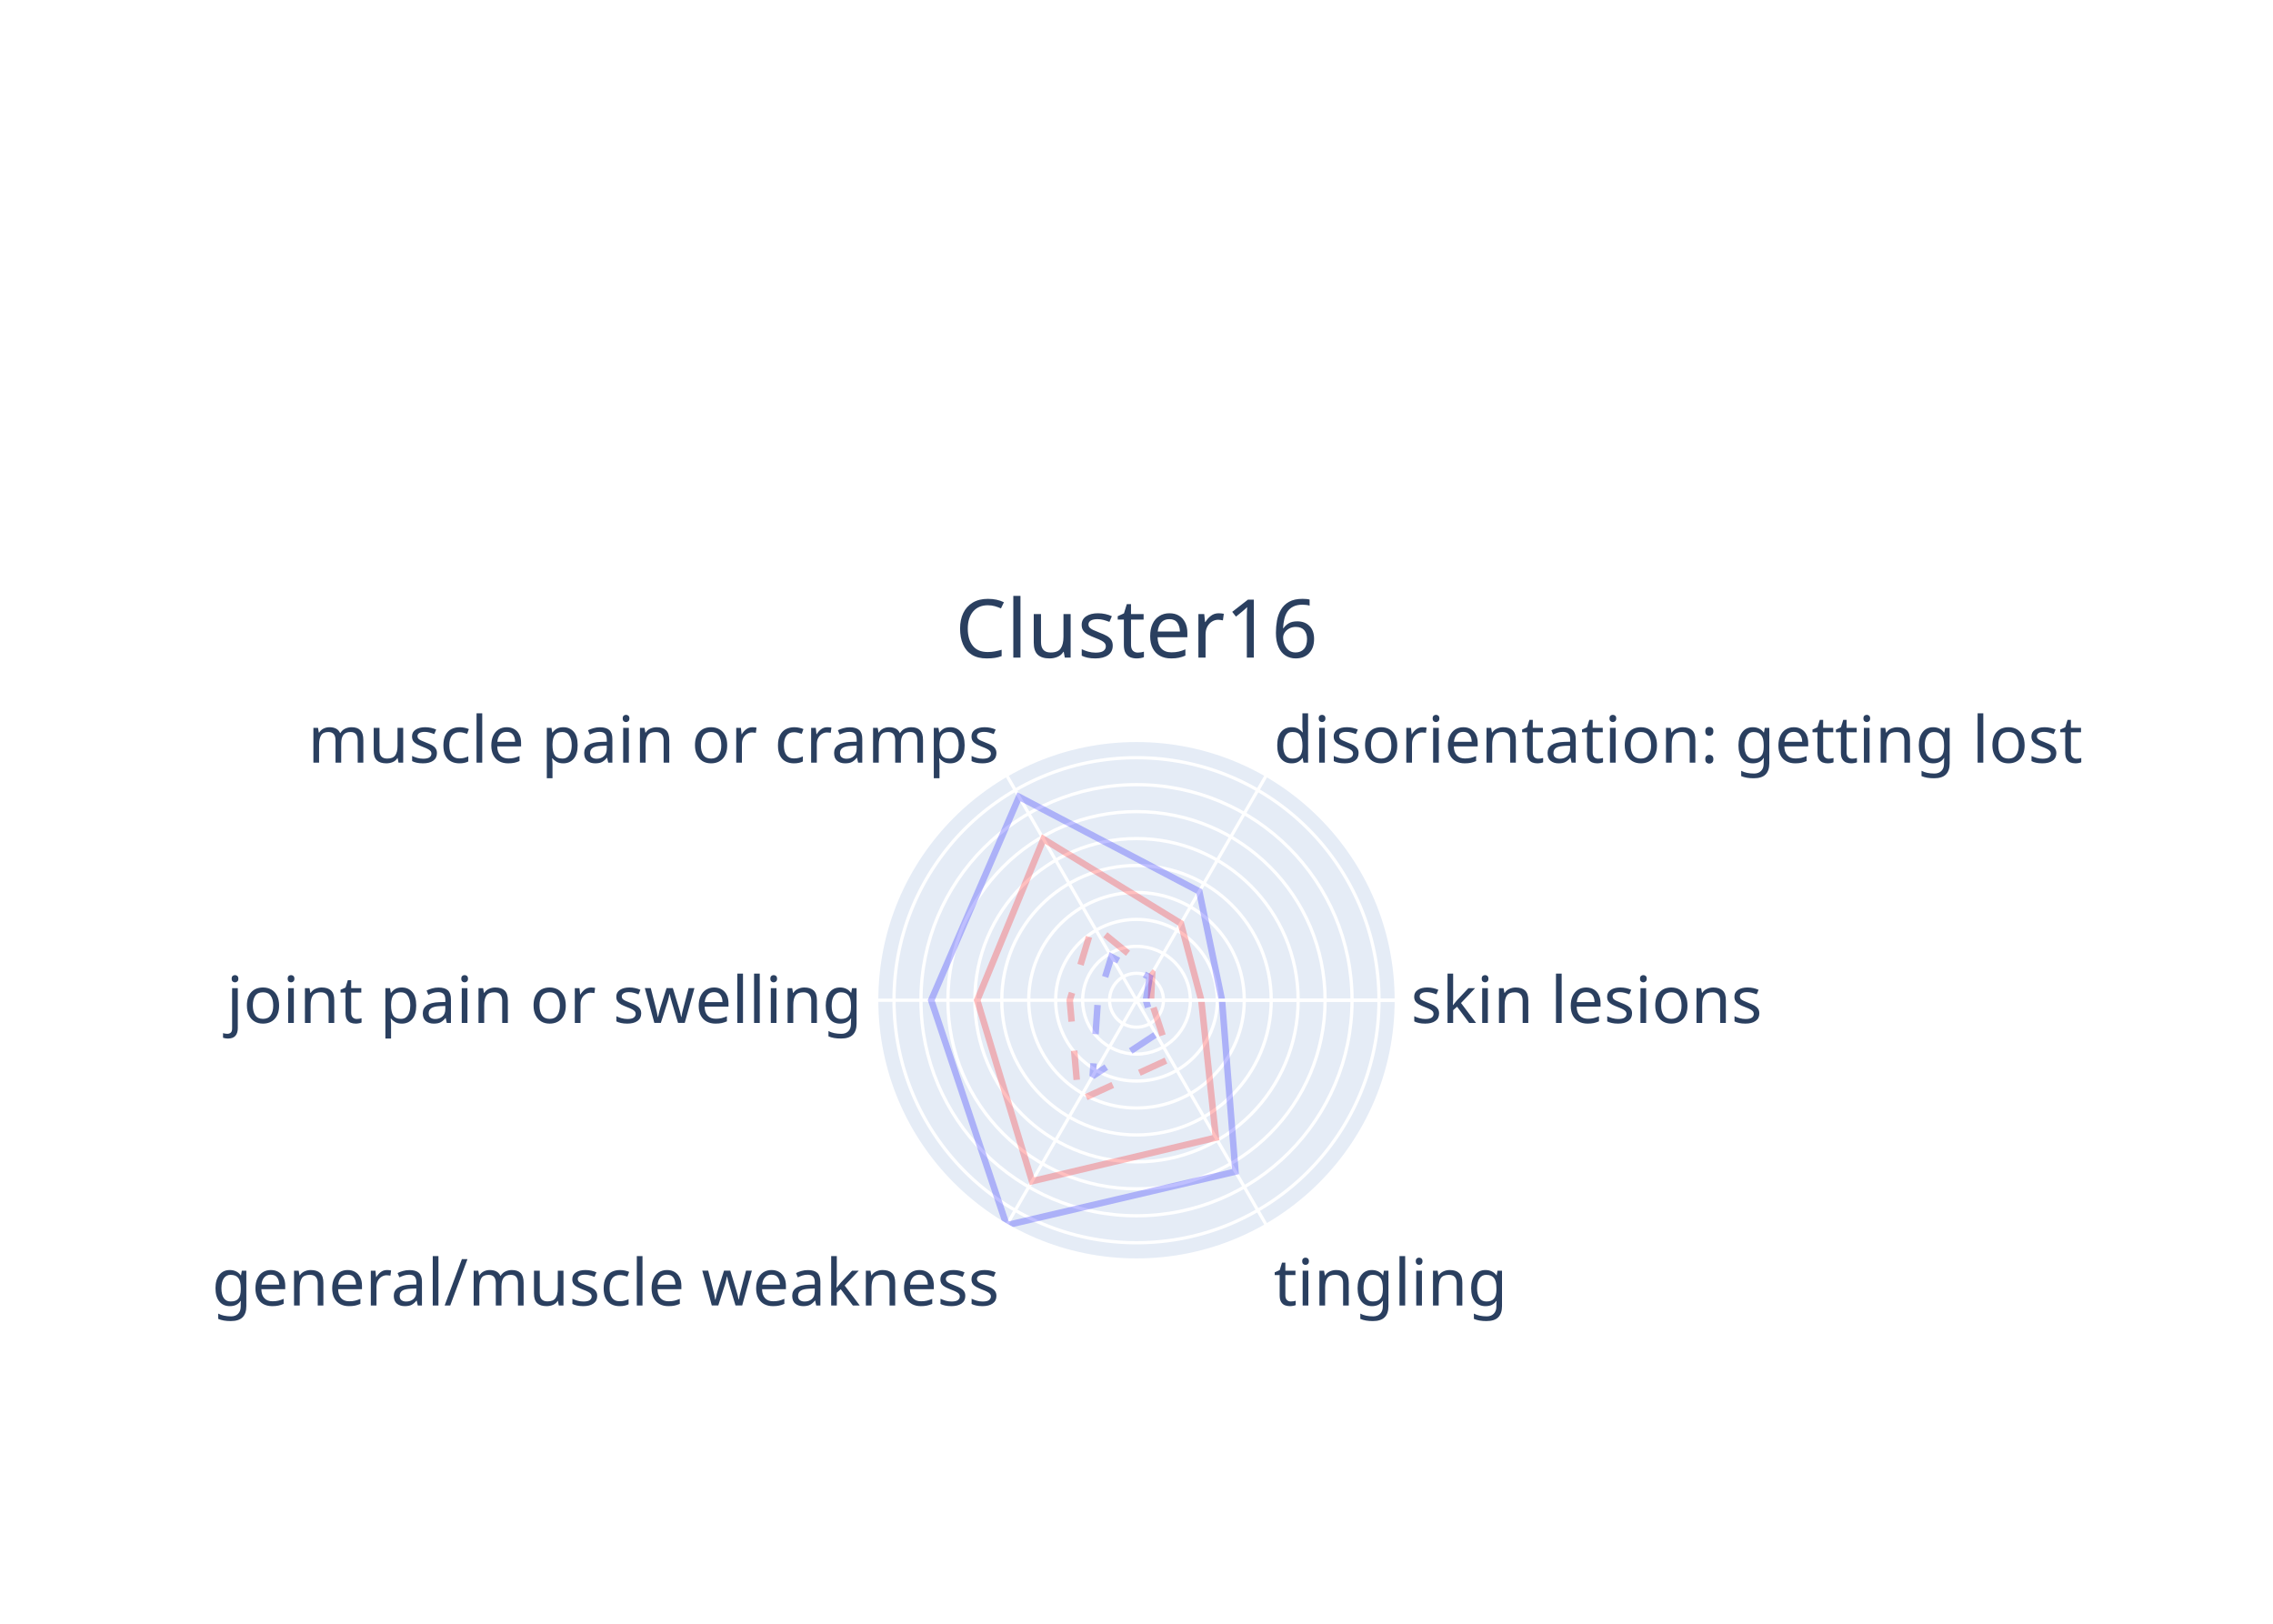
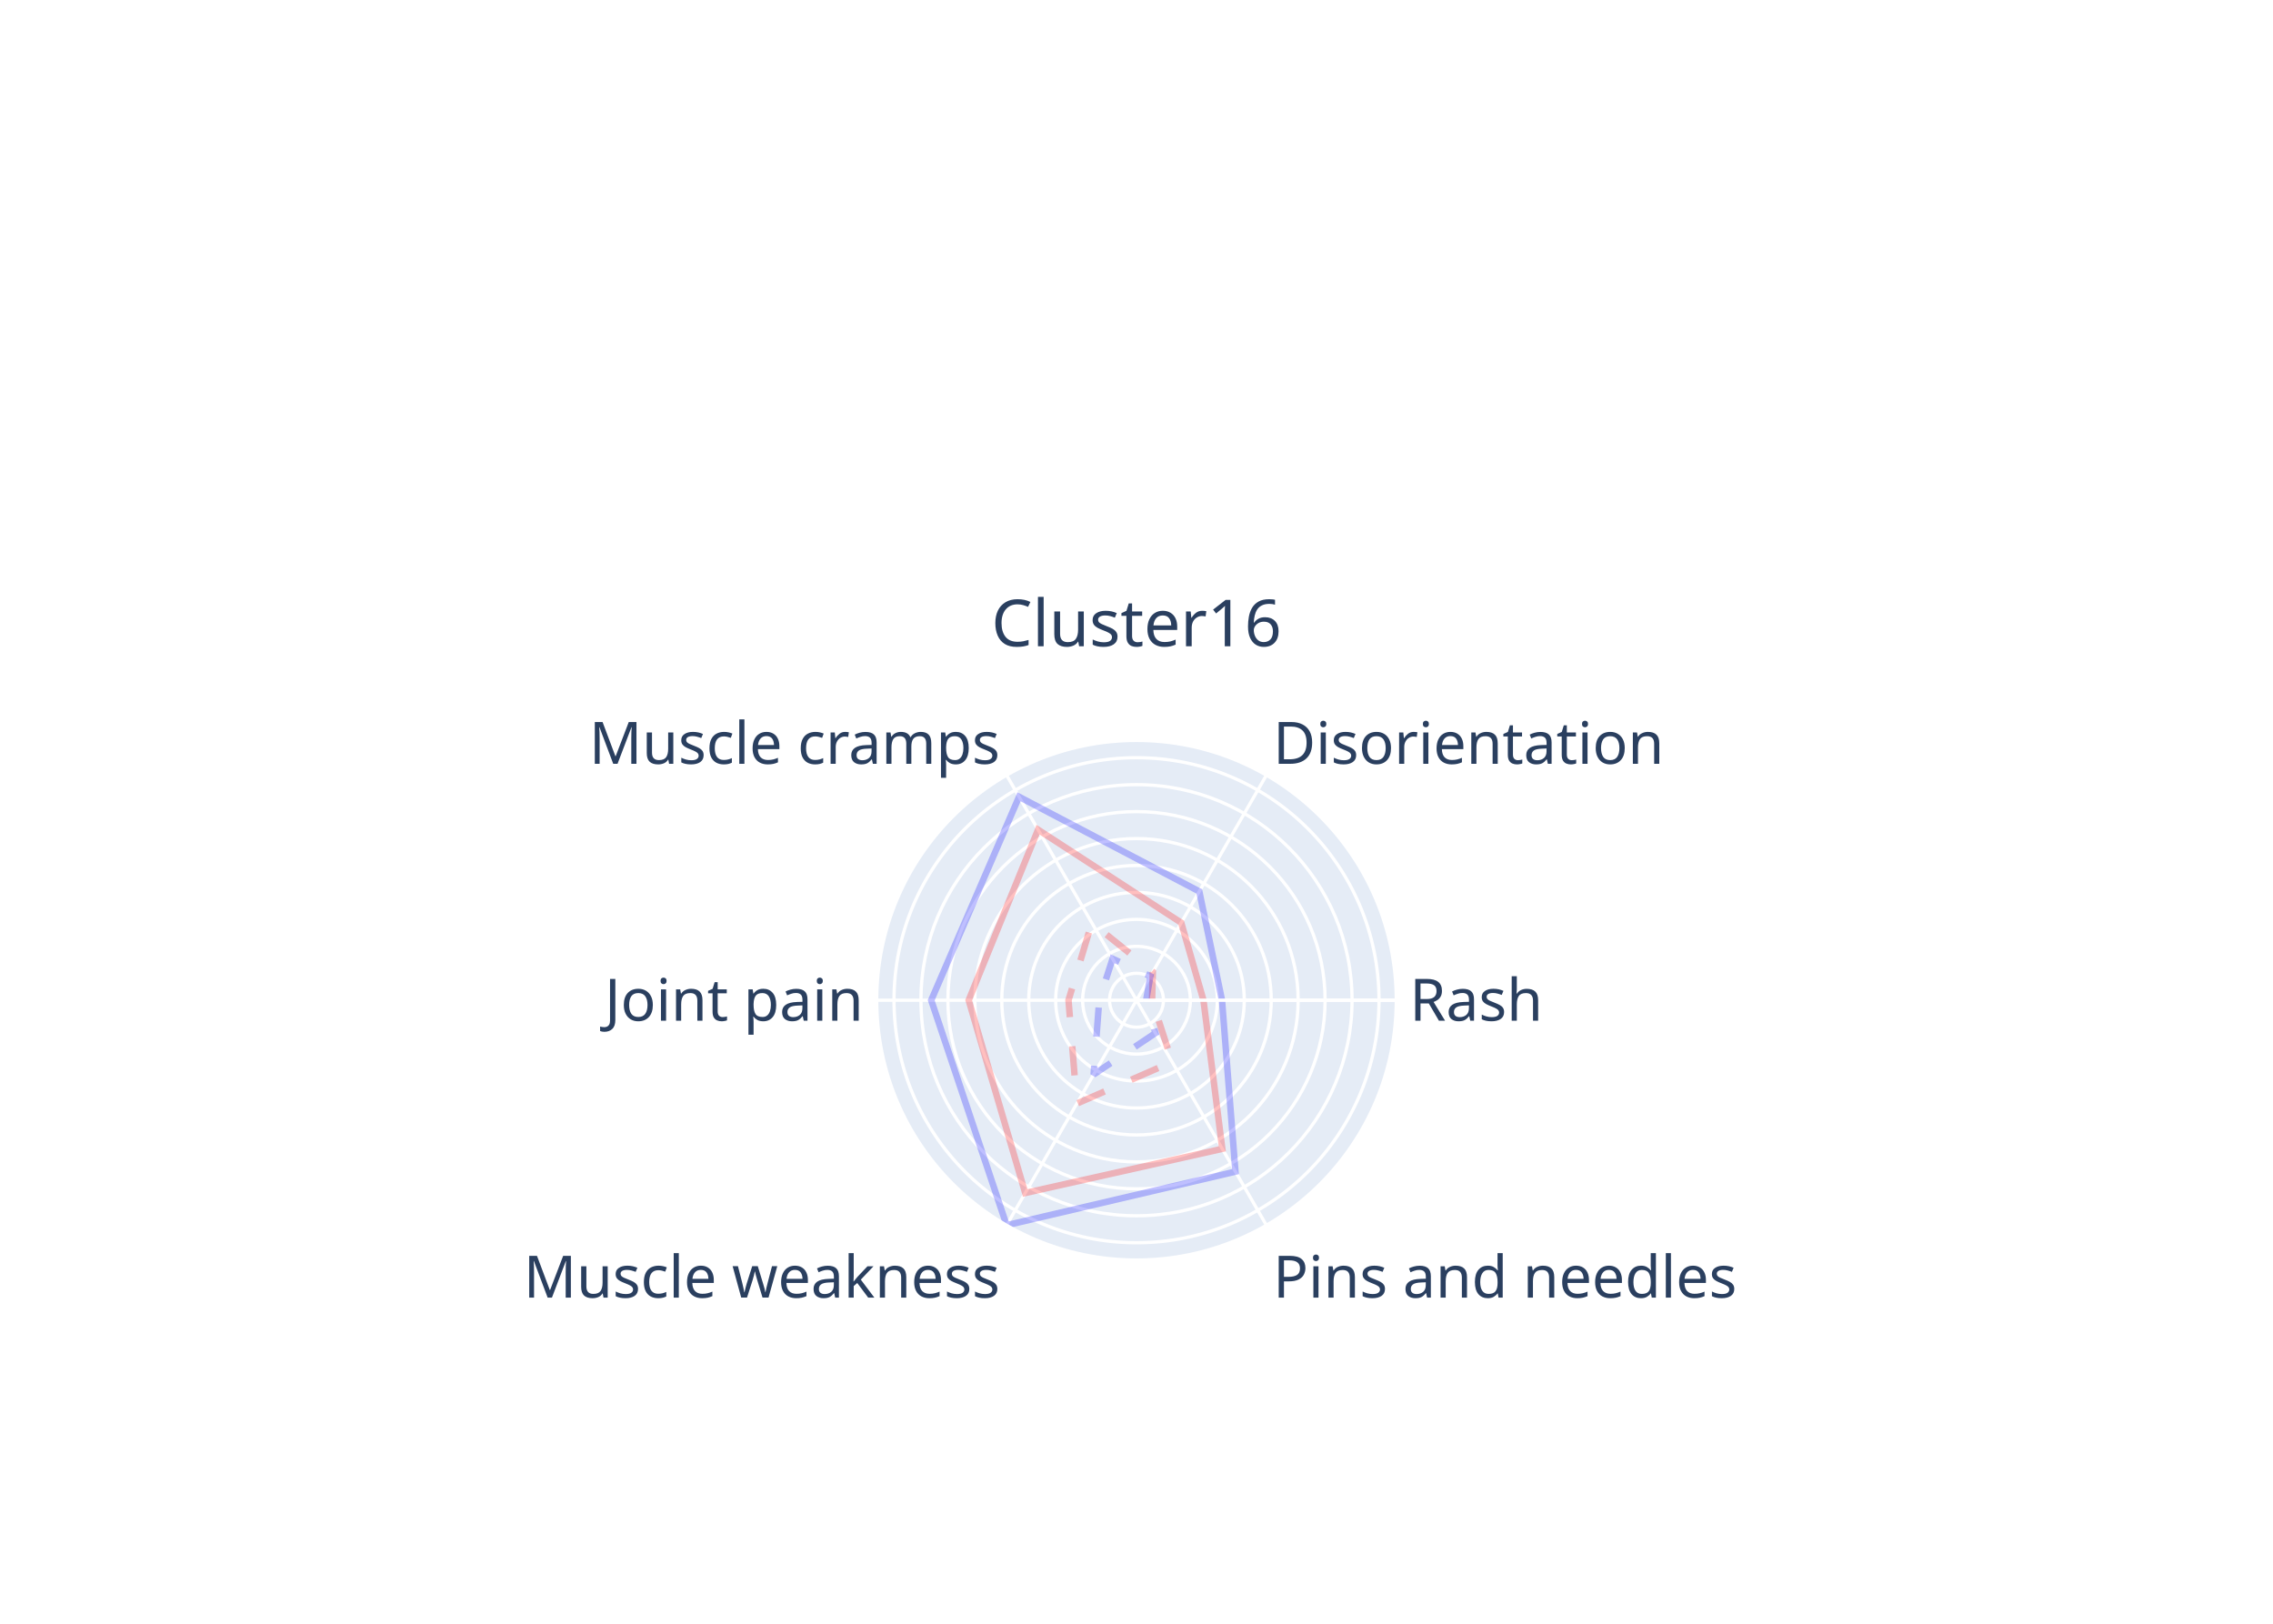
<svg xmlns="http://www.w3.org/2000/svg" class="main-svg" width="700" height="500" style="" viewBox="0 0 700 500">
  <rect x="0" y="0" width="700" height="500" style="fill: rgb(255, 255, 255); fill-opacity: 1;" />
-   <defs id="defs-46054d">
+   <defs id="defs-7a9a75">
    <g class="clips">
-       <clipPath id="clip46054dpolar-for-traces">
+       <clipPath id="clip7a9a75polar-for-traces">
        <path d="M80,0A80,80 0,1,0 -80,-9.797174393178826e-15A80,80 0,1,0 80,1.9594348786357652e-14Z" transform="translate(80,80)" />
      </clipPath>
    </g>
    <g class="gradients" />
    <g class="patterns" />
  </defs>
  <g class="bglayer" />
  <g class="layer-below">
    <g class="imagelayer" />
    <g class="shapelayer" />
  </g>
  <g class="cartesianlayer" />
  <g class="polarlayer">
    <g class="polar">
      <g class="polarsublayer draglayer" />
      <g class="polarsublayer plotbg">
        <path d="M80,0A80,80 0,1,0 -80,-9.797174393178826e-15A80,80 0,1,0 80,1.9594348786357652e-14Z" transform="translate(350,308)" style="fill: rgb(229, 236, 246); fill-opacity: 1;" />
      </g>
      <g class="polarsublayer backplot">
        <g class="maplayer" />
      </g>
      <g class="polarsublayer angular-grid" style="fill: none;">
        <path class="angularaxisgrid" d="M350,308L430,308" style="stroke: rgb(255, 255, 255); stroke-opacity: 1; stroke-width: 1px;" />
        <path class="angularaxisgrid" d="M350,308L390,238.718" style="stroke: rgb(255, 255, 255); stroke-opacity: 1; stroke-width: 1px;" />
        <path class="angularaxisgrid" d="M350,308L310,238.718" style="stroke: rgb(255, 255, 255); stroke-opacity: 1; stroke-width: 1px;" />
        <path class="angularaxisgrid" d="M350,308L270,308" style="stroke: rgb(255, 255, 255); stroke-opacity: 1; stroke-width: 1px;" />
        <path class="angularaxisgrid" d="M350,308L310,377.282" style="stroke: rgb(255, 255, 255); stroke-opacity: 1; stroke-width: 1px;" />
        <path class="angularaxisgrid" d="M350,308L390,377.282" style="stroke: rgb(255, 255, 255); stroke-opacity: 1; stroke-width: 1px;" />
      </g>
      <g class="polarsublayer radial-grid" transform="translate(350,308)" style="fill: none;">
        <path class="xgrid" d="M8.3,0A8.3,8.3 0,1,0 -8.3,-1.0164568432923032e-15A8.3,8.3 0,1,0 8.3,2.0329136865846065e-15Z" style="stroke: rgb(255, 255, 255); stroke-opacity: 1; stroke-width: 1px;" />
        <path class="xgrid" d="M16.59,0A16.59,16.59 0,1,0 -16.59,-2.031689039785459e-15A16.59,16.59 0,1,0 16.59,4.063378079570918e-15Z" style="stroke: rgb(255, 255, 255); stroke-opacity: 1; stroke-width: 1px;" />
        <path class="xgrid" d="M24.89,0A24.89,24.89 0,1,0 -24.89,-3.048145883077762e-15A24.89,24.89 0,1,0 24.89,6.096291766155524e-15Z" style="stroke: rgb(255, 255, 255); stroke-opacity: 1; stroke-width: 1px;" />
        <path class="xgrid" d="M33.19,0A33.19,33.19 0,1,0 -33.19,-4.064602726370065e-15A33.19,33.19 0,1,0 33.19,8.12920545274013e-15Z" style="stroke: rgb(255, 255, 255); stroke-opacity: 1; stroke-width: 1px;" />
        <path class="xgrid" d="M41.49,0A41.49,41.49 0,1,0 -41.49,-5.081059569662369e-15A41.49,41.49 0,1,0 41.49,1.0162119139324738e-14Z" style="stroke: rgb(255, 255, 255); stroke-opacity: 1; stroke-width: 1px;" />
        <path class="xgrid" d="M49.78,0A49.78,49.78 0,1,0 -49.78,-6.096291766155524e-15A49.78,49.78 0,1,0 49.78,1.2192583532311048e-14Z" style="stroke: rgb(255, 255, 255); stroke-opacity: 1; stroke-width: 1px;" />
        <path class="xgrid" d="M58.08,0A58.08,58.08 0,1,0 -58.08,-7.112748609447827e-15A58.08,58.08 0,1,0 58.08,1.4225497218895654e-14Z" style="stroke: rgb(255, 255, 255); stroke-opacity: 1; stroke-width: 1px;" />
        <path class="xgrid" d="M66.38,0A66.38,66.38 0,1,0 -66.38,-8.12920545274013e-15A66.38,66.38 0,1,0 66.38,1.625841090548026e-14Z" style="stroke: rgb(255, 255, 255); stroke-opacity: 1; stroke-width: 1px;" />
        <path class="xgrid" d="M74.68,0A74.68,74.68 0,1,0 -74.68,-9.145662296032434e-15A74.68,74.68 0,1,0 74.68,1.829132459206487e-14Z" style="stroke: rgb(255, 255, 255); stroke-opacity: 1; stroke-width: 1px;" />
      </g>
-       <g class="polarsublayer frontplot" transform="translate(270,228)" clip-path="url(#clip46054dpolar-for-traces)">
+       <g class="polarsublayer frontplot" transform="translate(270,228)" clip-path="url(#clip7a9a75polar-for-traces)">
        <g class="barlayer" />
        <g class="scatterlayer">
-           <g class="trace scatter tracebba2bf" style="stroke-miterlimit: 2; opacity: 1;">
+           <g class="trace scatter traceb2e65d" style="stroke-miterlimit: 2; opacity: 1;">
            <g class="fills" />
            <g class="errorbars" />
            <g class="lines">
-               <path class="js-line" d="M99.95,80L93.66,56.34L51.35,30.37L30.95,80L47.82,135.74L104.44,122.32L99.95,80" style="vector-effect: none; fill: none; stroke: rgb(255, 0, 0); stroke-opacity: 0.25; stroke-width: 2px; opacity: 1;" />
+               <path class="js-line" d="M100.62,80L93.78,56.14L49.68,27.49L28.32,80L45.73,139.36L106.42,125.76L100.62,80" style="vector-effect: none; fill: none; stroke: rgb(255, 0, 0); stroke-opacity: 0.25; stroke-width: 2px; opacity: 1;" />
            </g>
            <g class="points" />
            <g class="text" />
          </g>
-           <g class="trace scatter trace702ebe" style="stroke-miterlimit: 2; opacity: 1;">
+           <g class="trace scatter tracef24cef" style="stroke-miterlimit: 2; opacity: 1;">
            <g class="fills" />
            <g class="errorbars" />
            <g class="lines">
              <path class="js-line" d="M106.33,80L99.34,46.5L43.83,17.36L16.78,80L40,149.28L110.47,132.78L106.33,80" style="vector-effect: none; fill: none; stroke: rgb(0, 0, 255); stroke-opacity: 0.25; stroke-width: 2px; opacity: 1;" />
            </g>
            <g class="points" />
            <g class="text" />
          </g>
-           <g class="trace scatter trace496814" style="stroke-miterlimit: 2; opacity: 1;">
+           <g class="trace scatter tracef4f7b4" style="stroke-miterlimit: 2; opacity: 1;">
            <g class="fills" />
            <g class="errorbars" />
            <g class="lines">
-               <path class="js-line" d="M84.47,80L84.83,71.64L66.53,56.67L59.44,80L62.16,110.9L90.39,97.99L84.47,80" style="vector-effect: none; fill: none; stroke: rgb(255, 0, 0); stroke-opacity: 0.25; stroke-dasharray: 9px, 9px; stroke-width: 2px; opacity: 1;" />
+               <path class="js-line" d="M84.8,80L85.03,71.28L66.23,56.14L59.06,80L61.63,111.82L90.96,98.99L84.8,80" style="vector-effect: none; fill: none; stroke: rgb(255, 0, 0); stroke-opacity: 0.25; stroke-dasharray: 9px, 9px; stroke-width: 2px; opacity: 1;" />
            </g>
            <g class="points" />
            <g class="text" />
          </g>
-           <g class="trace scatter tracec8e2f9" style="stroke-miterlimit: 2; opacity: 1;">
+           <g class="trace scatter trace460fac" style="stroke-miterlimit: 2; opacity: 1;">
            <g class="fills" />
            <g class="errorbars" />
            <g class="lines">
-               <path class="js-line" d="M82.89,80L84.07,72.96L72.28,66.63L68.11,80L66.5,103.38L86.04,90.46L82.89,80" style="vector-effect: none; fill: none; stroke: rgb(0, 0, 255); stroke-opacity: 0.25; stroke-dasharray: 9px, 9px; stroke-width: 2px; opacity: 1;" />
+               <path class="js-line" d="M82.97,80L84.27,72.61L72.63,67.23L68.52,80L66.79,102.88L85.84,90.11L82.97,80" style="vector-effect: none; fill: none; stroke: rgb(0, 0, 255); stroke-opacity: 0.25; stroke-dasharray: 9px, 9px; stroke-width: 2px; opacity: 1;" />
            </g>
            <g class="points" />
            <g class="text" />
          </g>
        </g>
      </g>
      <g class="polarsublayer angular-line">
        <path d="M80,0A80,80 0,1,0 -80,-9.797174393178826e-15A80,80 0,1,0 80,1.9594348786357652e-14Z" transform="translate(350,308)" stroke-width="1" style="fill: none; stroke: rgb(255, 255, 255); stroke-opacity: 1;" />
      </g>
      <g class="polarsublayer radial-line">
        <line x1="0" y1="0" x2="80" y2="0" transform="translate(350,308)" stroke-width="1" style="fill: none; stroke: rgb(255, 255, 255); stroke-opacity: 1;" />
      </g>
      <g class="polarsublayer angular-axis">
        <g class="angularaxistick">
-           <text text-anchor="start" x="4.5" y="7" transform="translate(430,308)" style="font-family: sans-serif; font-size: 20px; fill: rgb(42, 63, 95); fill-opacity: 1; white-space: pre; opacity: 1;">skin lesions</text>
+           <text text-anchor="start" x="4.1" y="6.3" transform="translate(430,308)" style="font-family: sans-serif; font-size: 18px; fill: rgb(42, 63, 95); fill-opacity: 1; white-space: pre; opacity: 1;">Rash</text>
        </g>
        <g class="angularaxistick">
-           <text text-anchor="start" x="2.25" y="-3.861" transform="translate(390,238.718)" style="font-family: sans-serif; font-size: 20px; fill: rgb(42, 63, 95); fill-opacity: 1; white-space: pre; opacity: 1;">disorientation: getting lost</text>
+           <text text-anchor="start" x="2.05" y="-3.518" transform="translate(390,238.718)" style="font-family: sans-serif; font-size: 18px; fill: rgb(42, 63, 95); fill-opacity: 1; white-space: pre; opacity: 1;">Disorientation</text>
        </g>
        <g class="angularaxistick">
-           <text text-anchor="end" x="-2.25" y="-3.861" transform="translate(310,238.718)" style="font-family: sans-serif; font-size: 20px; fill: rgb(42, 63, 95); fill-opacity: 1; white-space: pre; opacity: 1;">muscle pain or cramps</text>
+           <text text-anchor="end" x="-2.05" y="-3.518" transform="translate(310,238.718)" style="font-family: sans-serif; font-size: 18px; fill: rgb(42, 63, 95); fill-opacity: 1; white-space: pre; opacity: 1;">Muscle cramps</text>
        </g>
        <g class="angularaxistick">
-           <text text-anchor="end" x="-4.5" y="7" transform="translate(270,308)" style="font-family: sans-serif; font-size: 20px; fill: rgb(42, 63, 95); fill-opacity: 1; white-space: pre; opacity: 1;">joint pain or swelling</text>
+           <text text-anchor="end" x="-4.1" y="6.3" transform="translate(270,308)" style="font-family: sans-serif; font-size: 18px; fill: rgb(42, 63, 95); fill-opacity: 1; white-space: pre; opacity: 1;">Joint pain</text>
        </g>
        <g class="angularaxistick">
-           <text text-anchor="end" x="-2.25" y="24.718" transform="translate(310,377.282)" style="font-family: sans-serif; font-size: 20px; fill: rgb(42, 63, 95); fill-opacity: 1; white-space: pre; opacity: 1;">general/muscle weakness</text>
+           <text text-anchor="end" x="-2.05" y="22.289" transform="translate(310,377.282)" style="font-family: sans-serif; font-size: 18px; fill: rgb(42, 63, 95); fill-opacity: 1; white-space: pre; opacity: 1;">Muscle weakness</text>
        </g>
        <g class="angularaxistick">
-           <text text-anchor="start" x="2.25" y="24.718" transform="translate(390,377.282)" style="font-family: sans-serif; font-size: 20px; fill: rgb(42, 63, 95); fill-opacity: 1; white-space: pre; opacity: 1;">tingling</text>
+           <text text-anchor="start" x="2.05" y="22.289" transform="translate(390,377.282)" style="font-family: sans-serif; font-size: 18px; fill: rgb(42, 63, 95); fill-opacity: 1; white-space: pre; opacity: 1;">Pins and needles</text>
        </g>
      </g>
      <g class="polarsublayer radial-axis" display="none" />
    </g>
  </g>
  <g class="smithlayer" />
  <g class="ternarylayer" />
  <g class="geolayer" />
  <g class="funnelarealayer" />
  <g class="pielayer" />
  <g class="iciclelayer" />
  <g class="treemaplayer" />
  <g class="sunburstlayer" />
  <g class="glimages" />
-   <defs id="topdefs-46054d">
+   <defs id="topdefs-7a9a75">
    <g class="clips" />
  </defs>
  <g class="layer-above">
    <g class="imagelayer" />
    <g class="shapelayer" />
  </g>
  <g class="infolayer">
    <g class="g-gtitle">
-       <text class="gtitle" x="350" y="185" text-anchor="middle" dy="0.7em" style="opacity: 1; font-family: sans-serif; font-size: 25px; fill: rgb(42, 63, 95); fill-opacity: 1; white-space: pre;">Cluster16</text>
+       <text class="gtitle" x="350" y="185" text-anchor="middle" dy="0.7em" style="opacity: 1; font-family: sans-serif; font-size: 20px; fill: rgb(42, 63, 95); fill-opacity: 1; white-space: pre;">Cluster16</text>
    </g>
    <g class="g-polartitle" />
  </g>
</svg>
